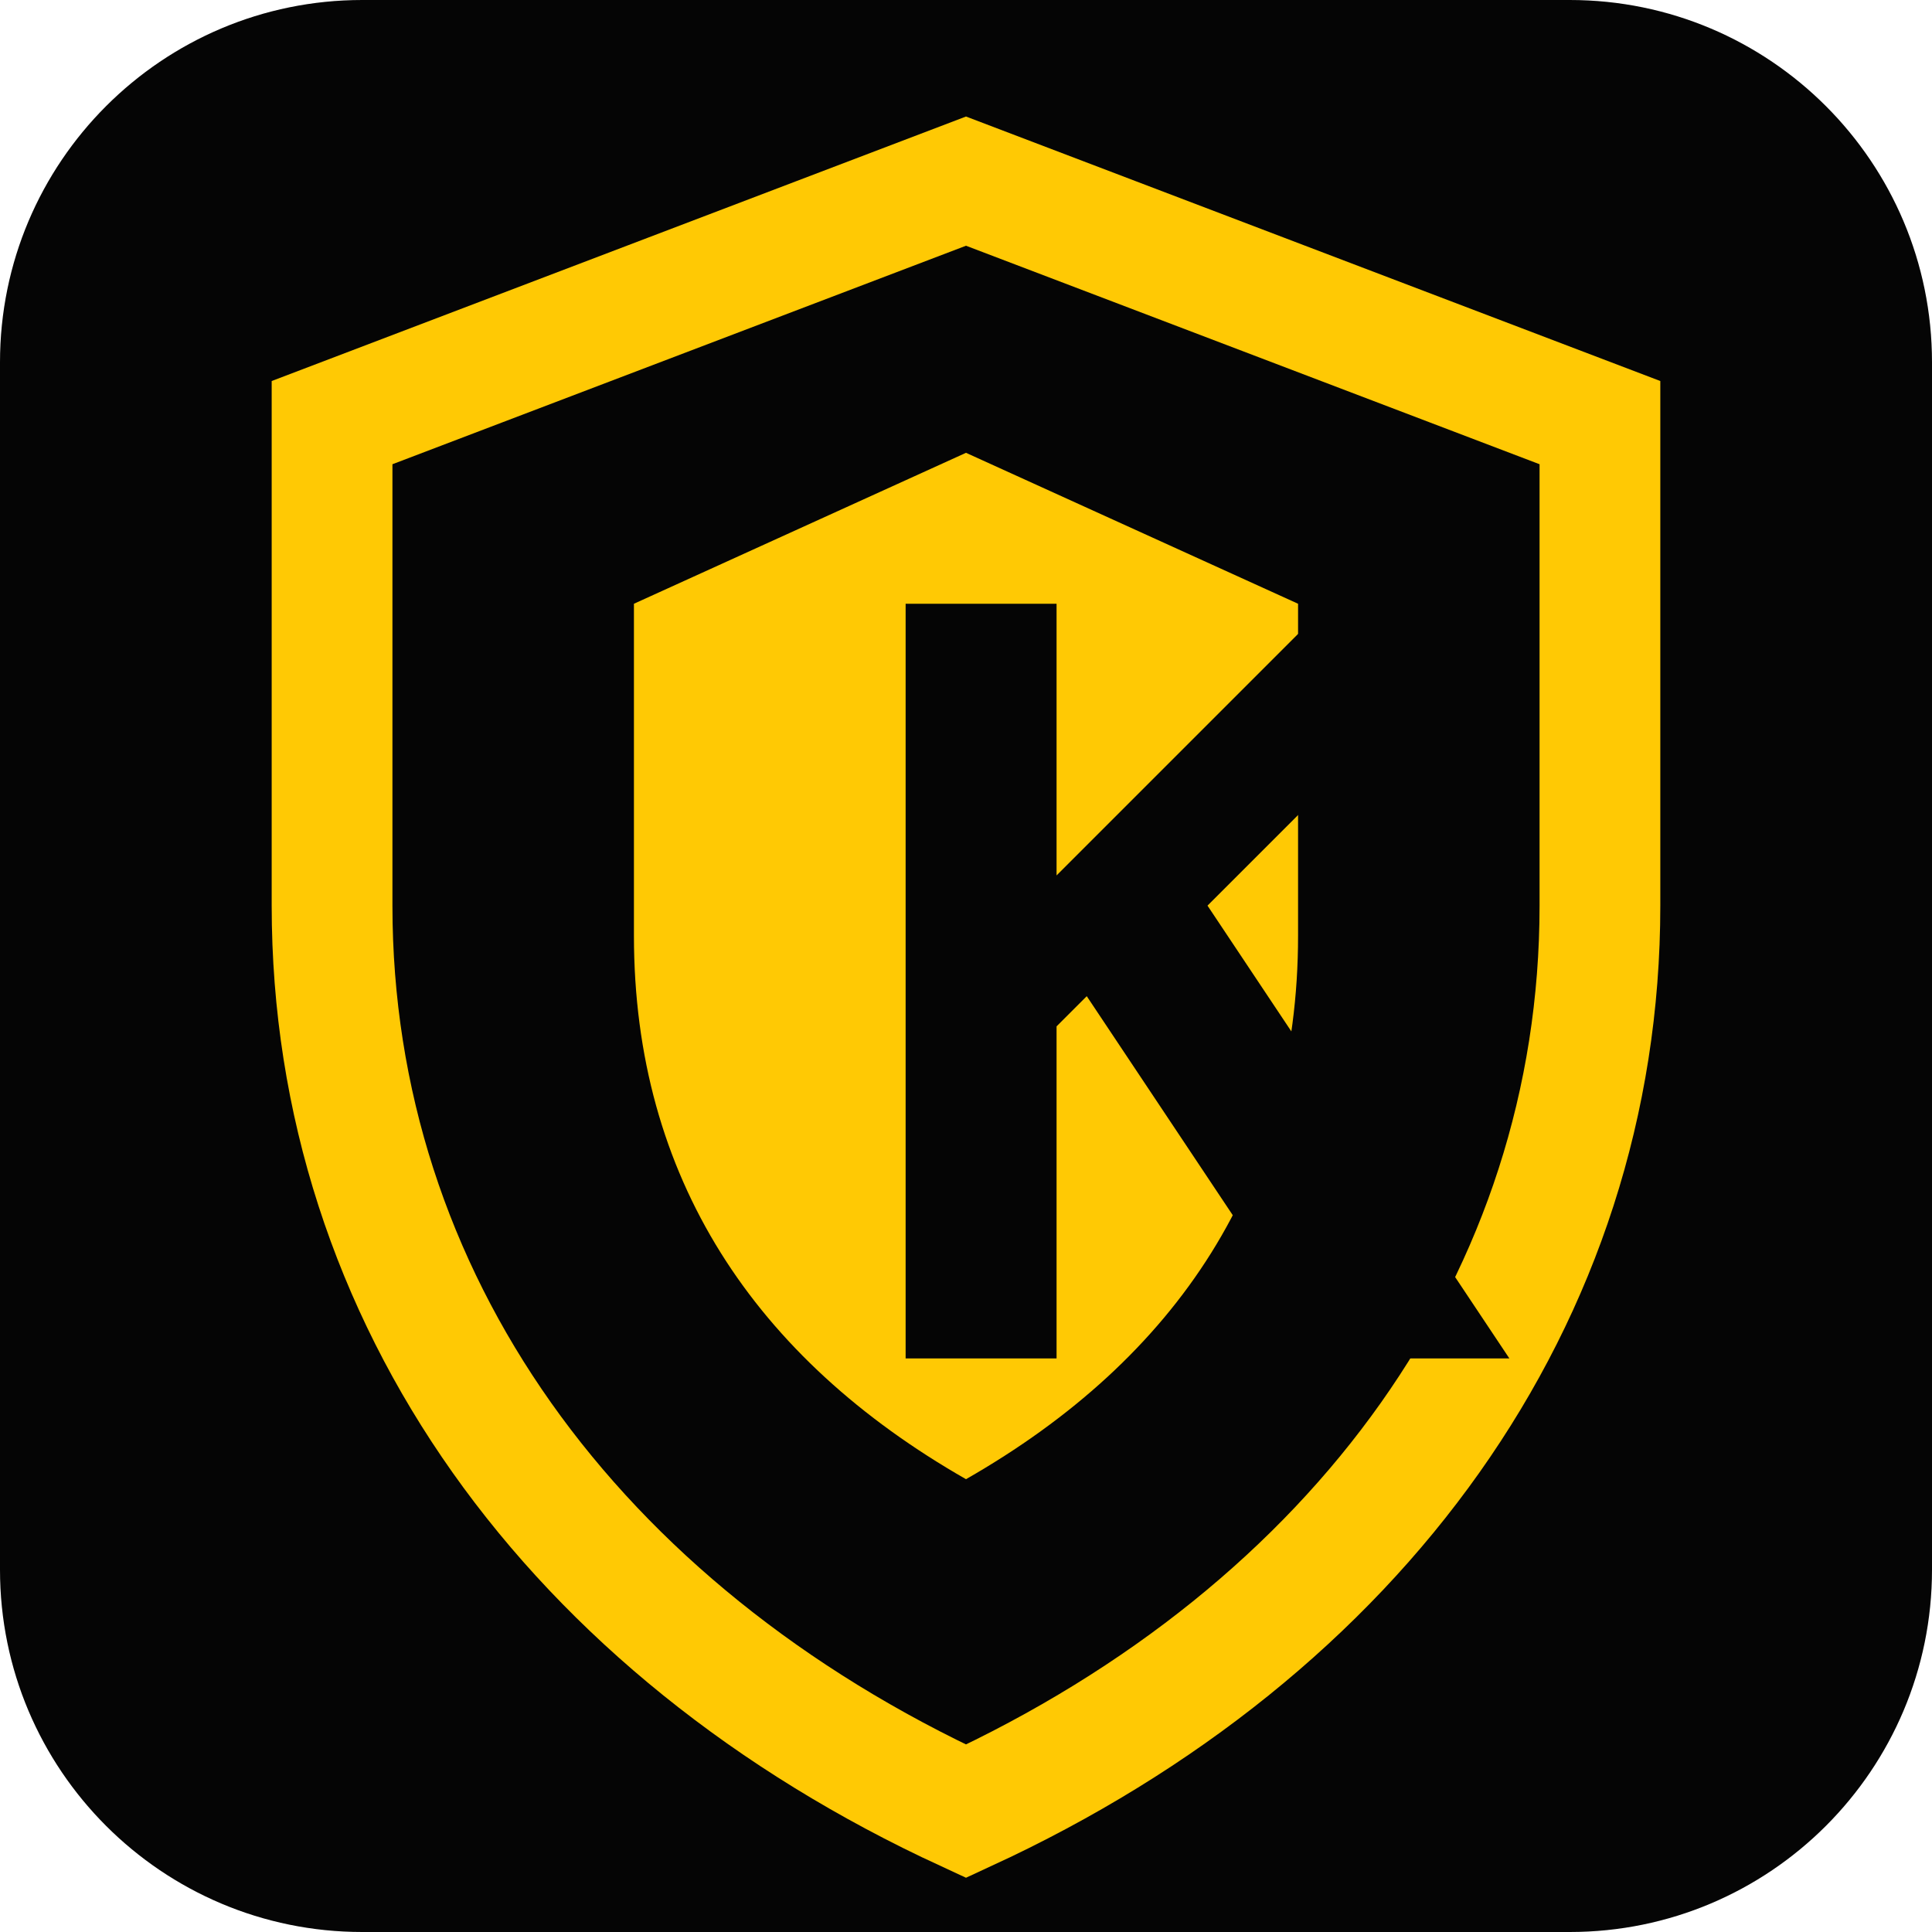
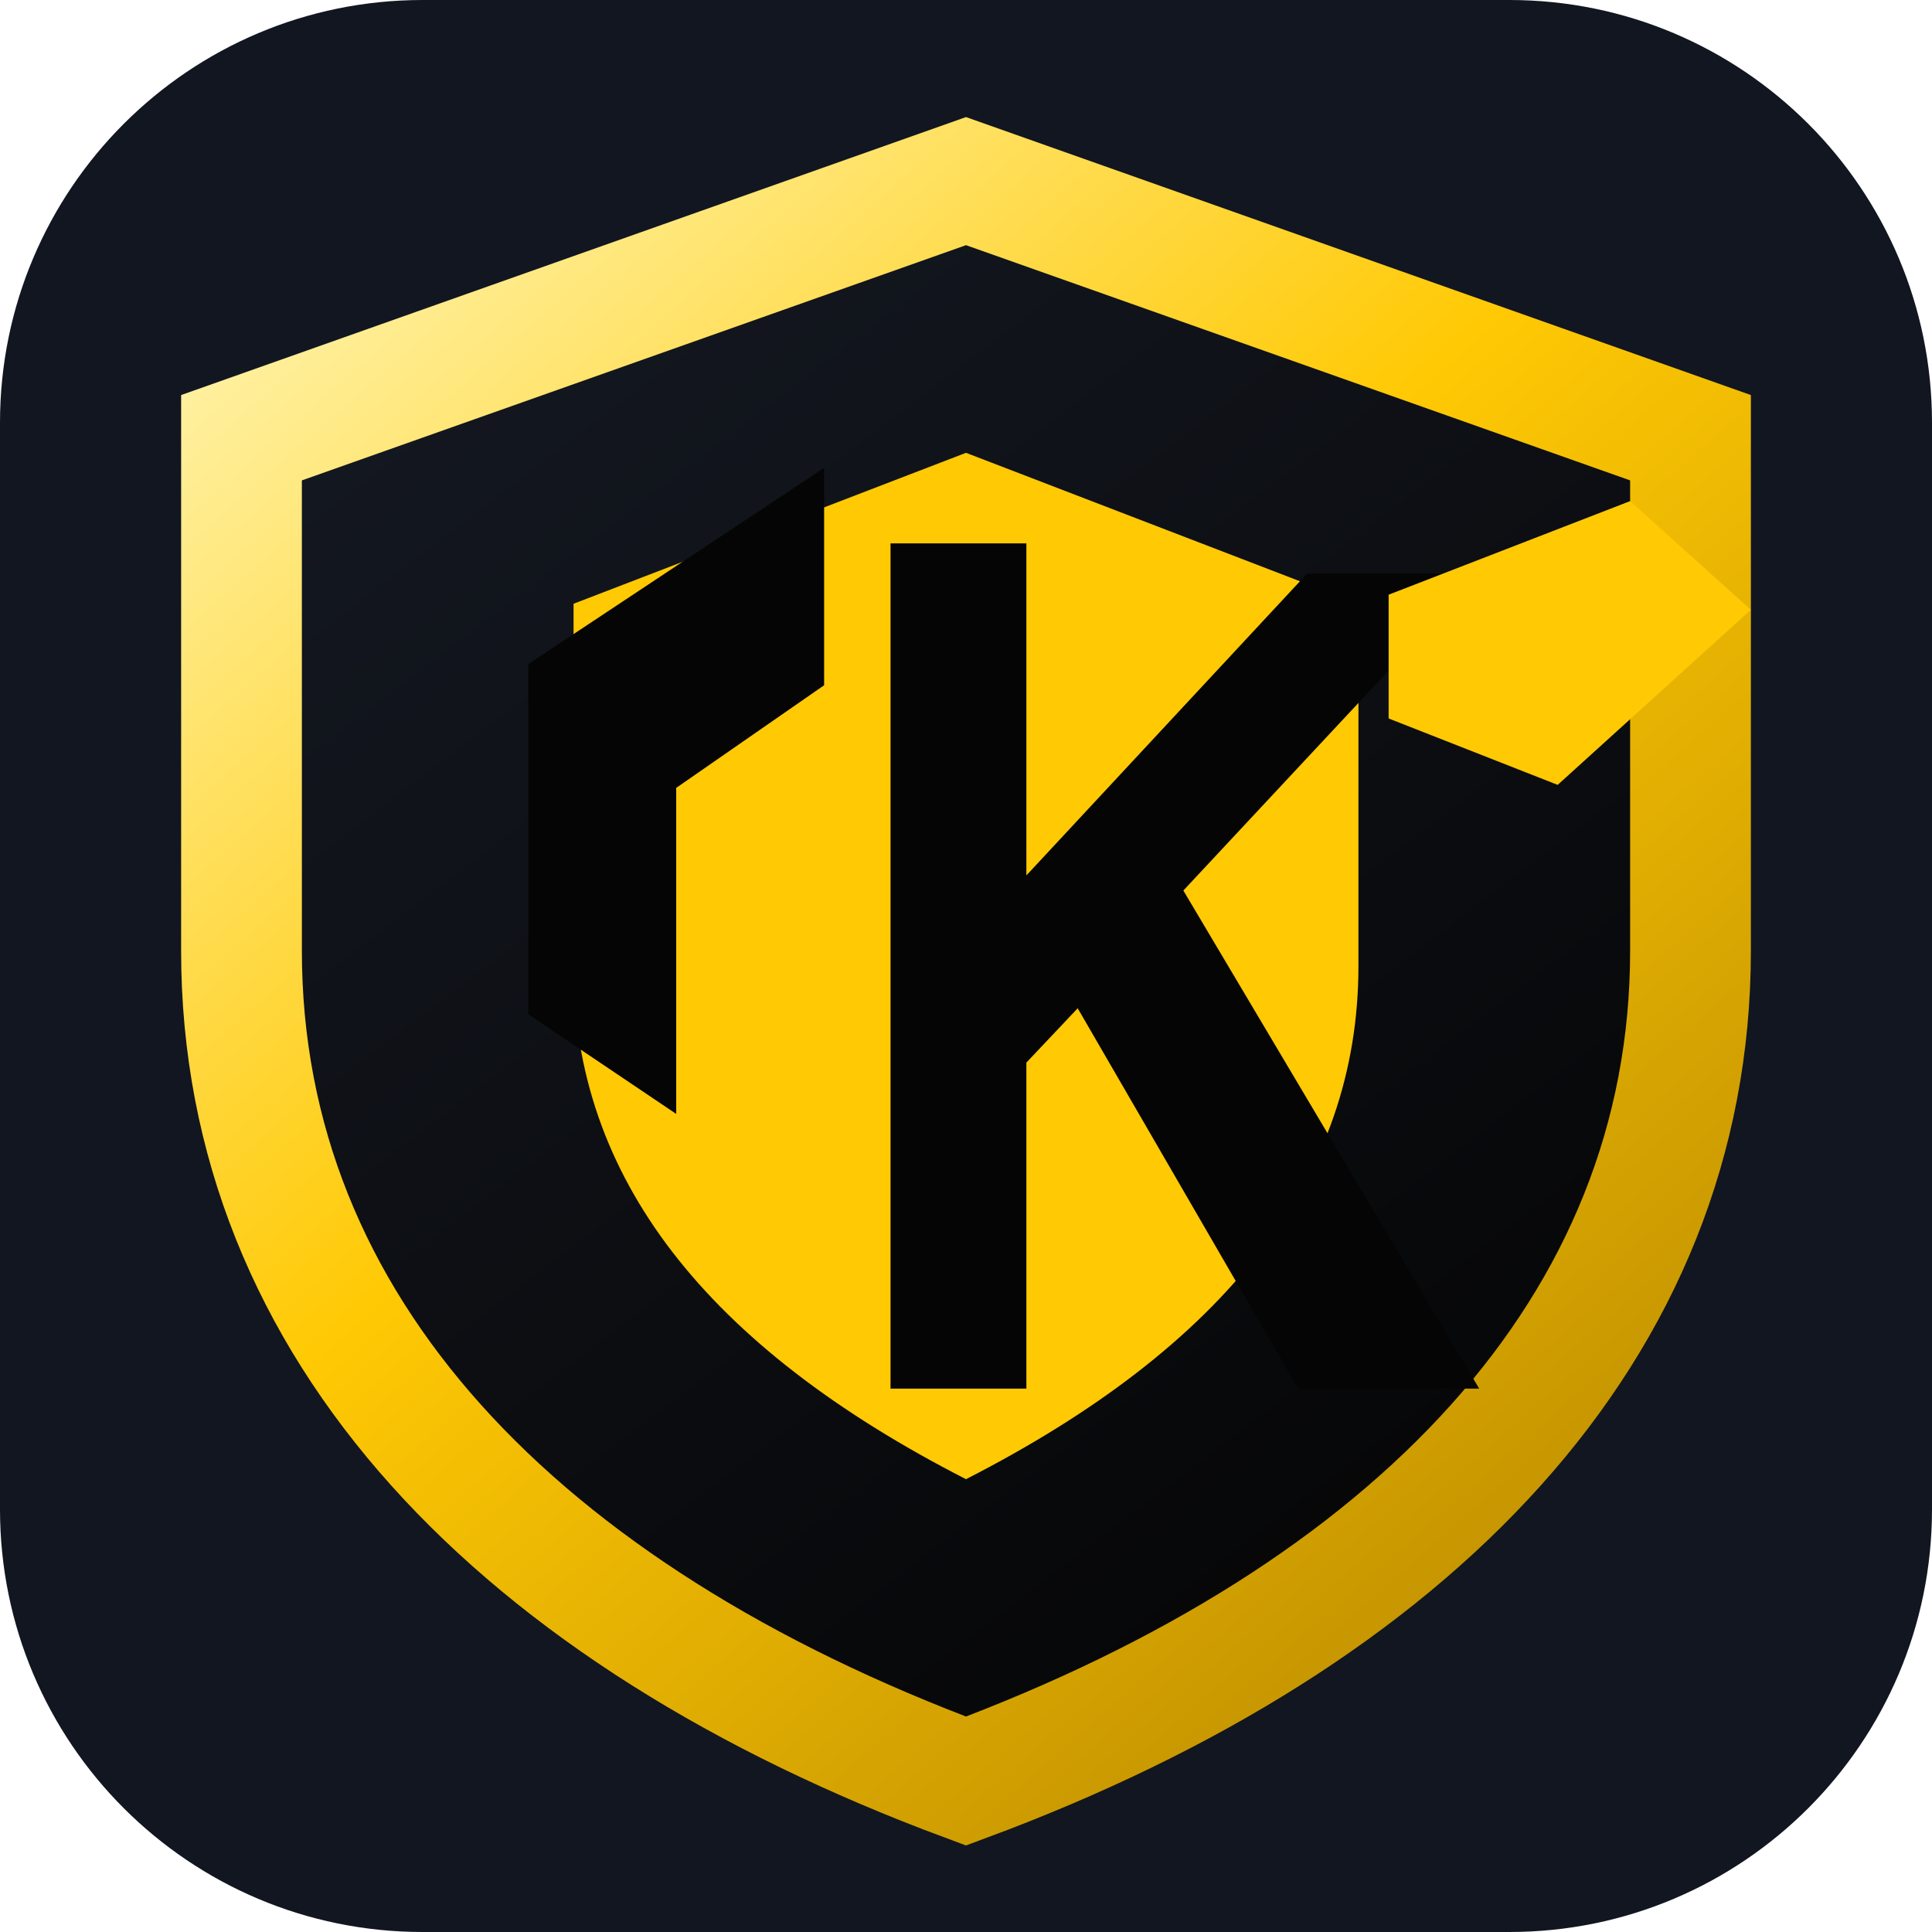
- <svg xmlns="http://www.w3.org/2000/svg" width="64" height="64" viewBox="0 0 64 64" fill="none">
-   <rect width="64" height="64" rx="12" fill="#050505" />
-   <path d="M32 6L53 14V30C53 43 45 54 32 60C19 54 11 43 11 30V14L32 6Z" fill="#050505" stroke="#FFC904" stroke-width="4" />
-   <path d="M32 15L43 20V31C43 39 39 45 32 49C25 45 21 39 21 31V20L32 15Z" fill="#FFC904" />
-   <path d="M30 20H35V29L43 21H49L40 30L50 45H44L36 33L35 34V45H30V20Z" fill="#050505" />
+ <svg xmlns="http://www.w3.org/2000/svg" width="64" height="64" viewBox="0 0 64 64" fill="none" role="img" aria-label="Knight Planner">
+   <defs>
+     <linearGradient id="gold" x1="11" y1="7" x2="55" y2="57" gradientUnits="userSpaceOnUse">
+       <stop stop-color="#FFF2A6" />
+       <stop offset="0.42" stop-color="#FFC904" />
+       <stop offset="1" stop-color="#B88900" />
+     </linearGradient>
+     <linearGradient id="ink" x1="15" y1="8" x2="50" y2="54" gradientUnits="userSpaceOnUse">
+       <stop stop-color="#141821" />
+       <stop offset="1" stop-color="#050505" />
+     </linearGradient>
+   </defs>
+   <rect width="64" height="64" rx="14" fill="#111620" />
+   <path d="M32 6L56 14.5V31.5C56 44 46.8 53.5 32 59C17.2 53.5 8 44 8 31.5V14.5L32 6Z" fill="url(#ink)" stroke="url(#gold)" stroke-width="4" />
+   <path d="M32 15L45 20V32C45 39 40.6 44.6 32 49C23.4 44.6 19 39 19 32V20L32 15Z" fill="#FFC904" />
+   <path d="M29.5 18H34V29L43.3 19H49L39.2 29.5L49 46H43L35.7 33.4L34 35.2V46H29.5V18Z" fill="#050505" />
+   <path d="M17.5 22L27.3 15.5V22.7L22.4 26.1V36.9L17.5 33.6V22Z" fill="#050505" />
+   <path d="M46 19.7L54 16.6L58 20.2L51.6 26L46 23.8V19.7Z" fill="#FFC904" />
</svg>
